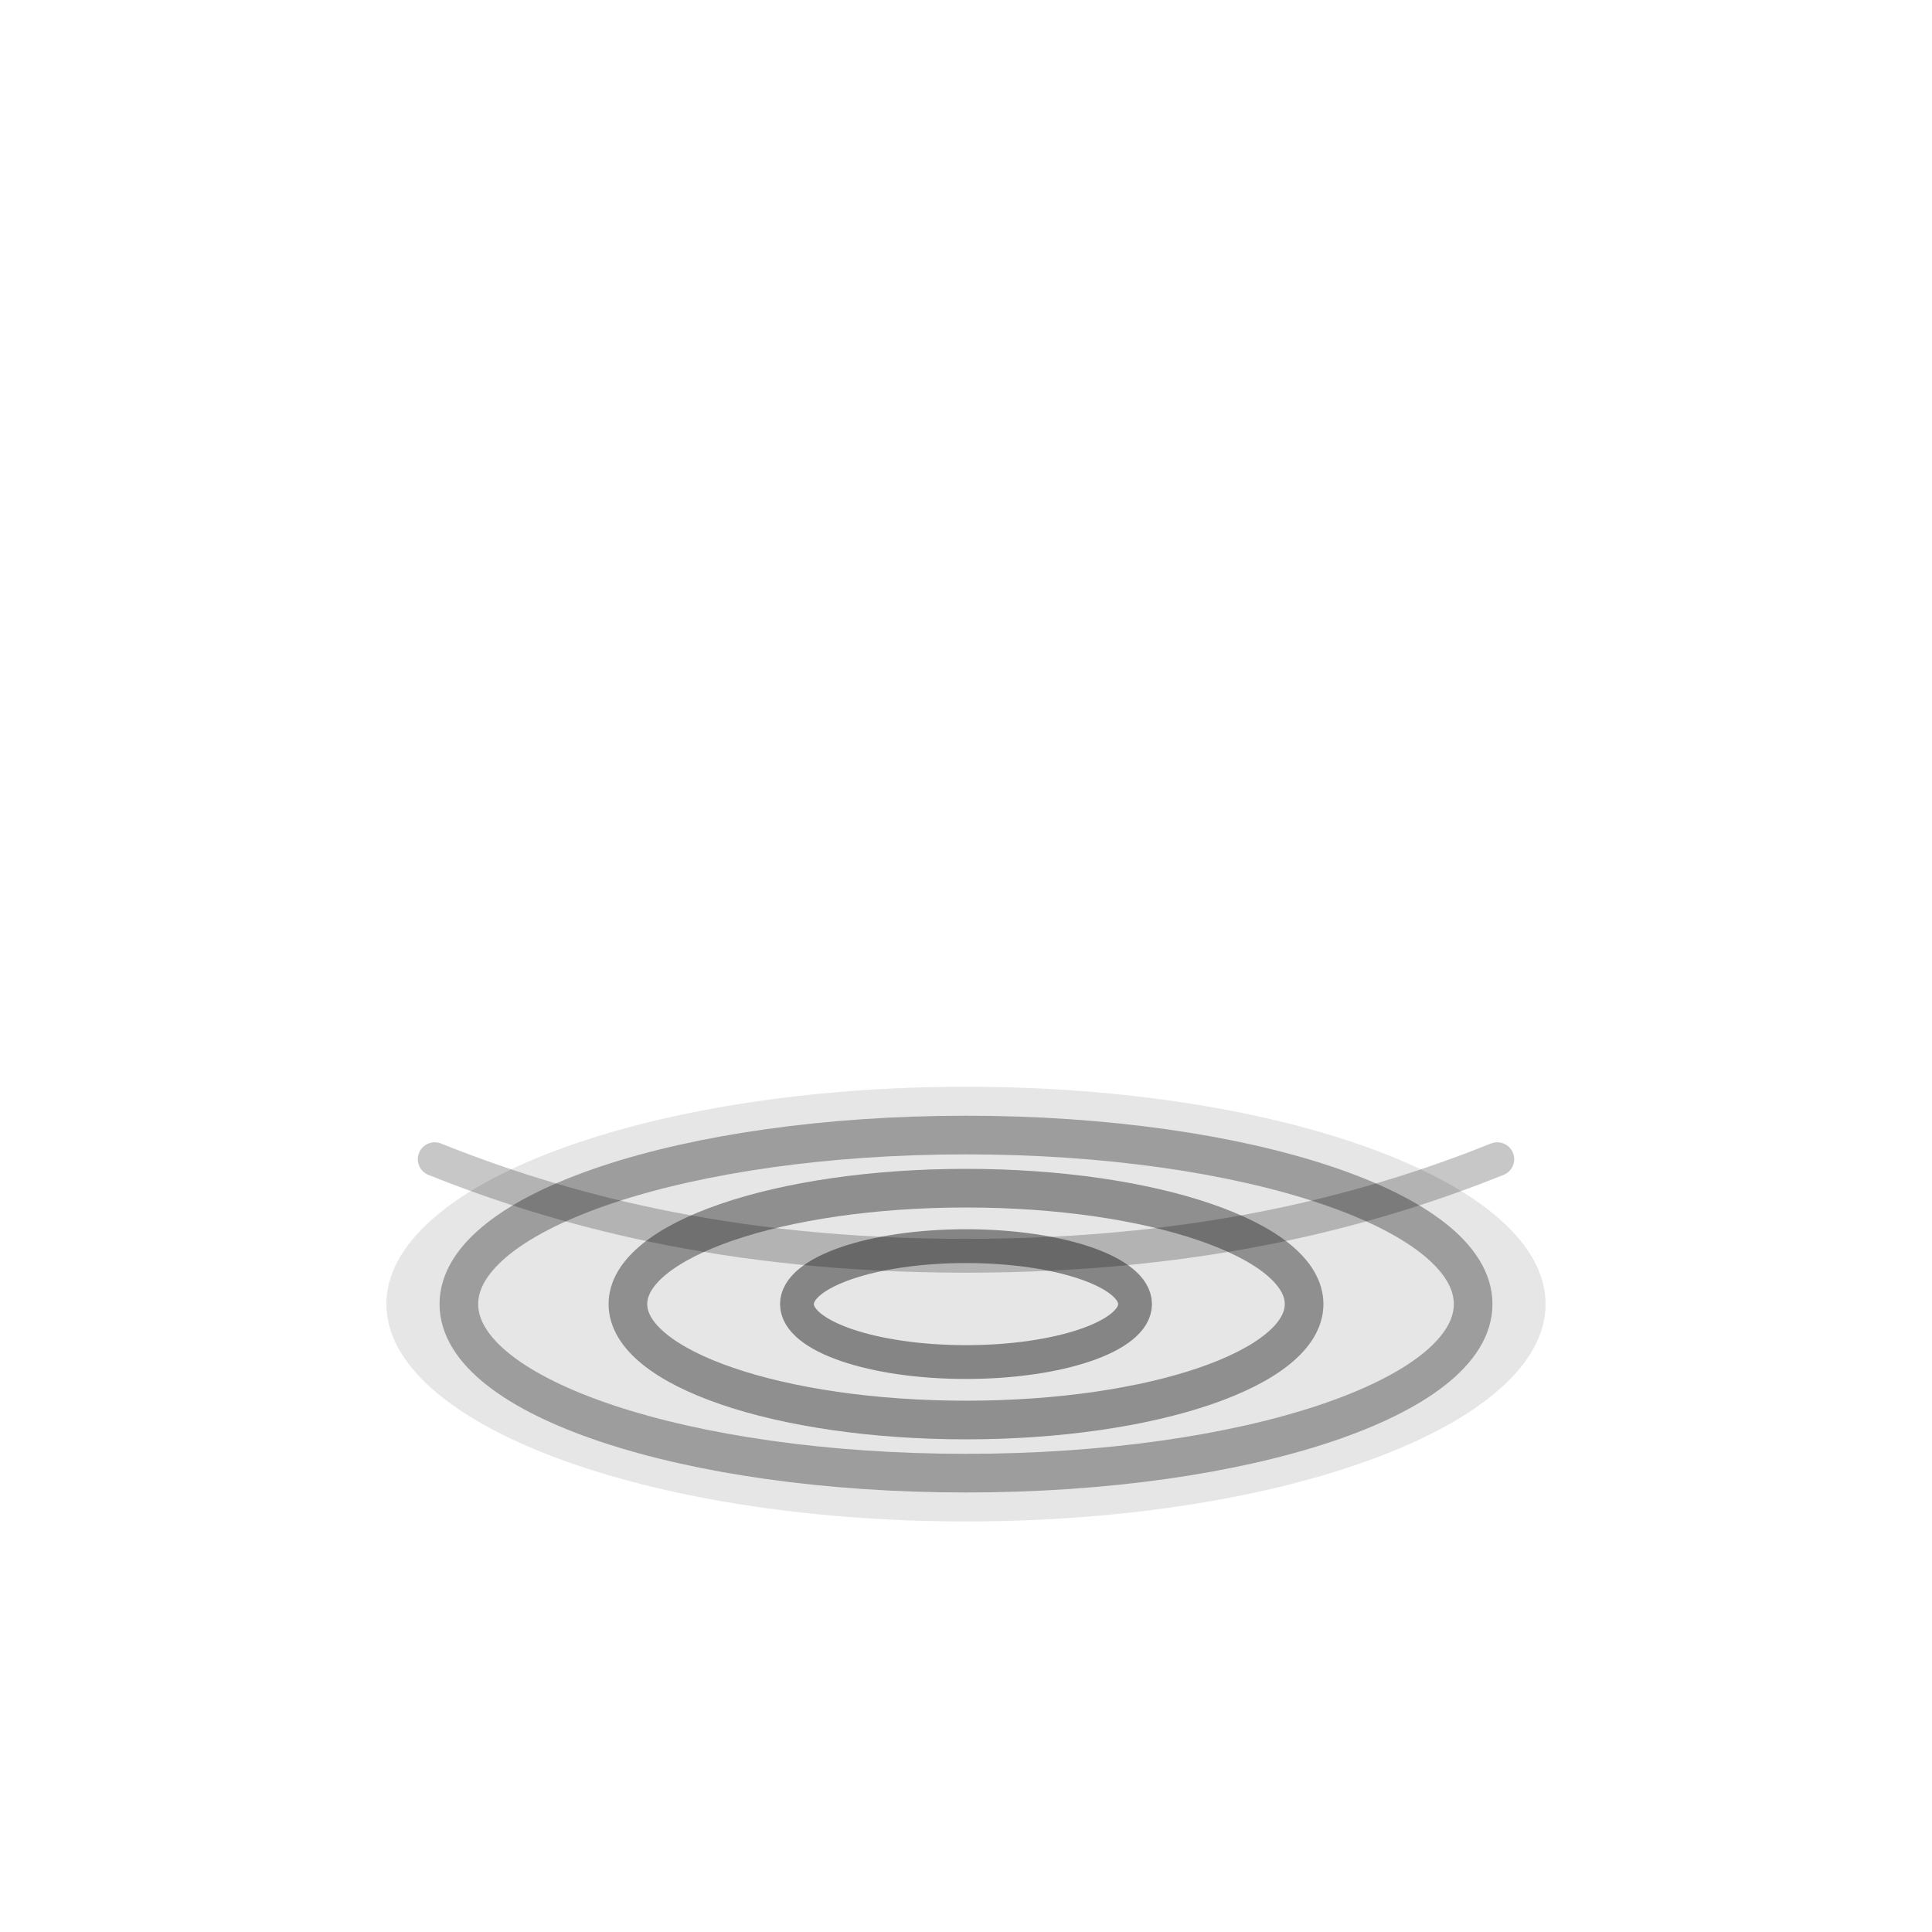
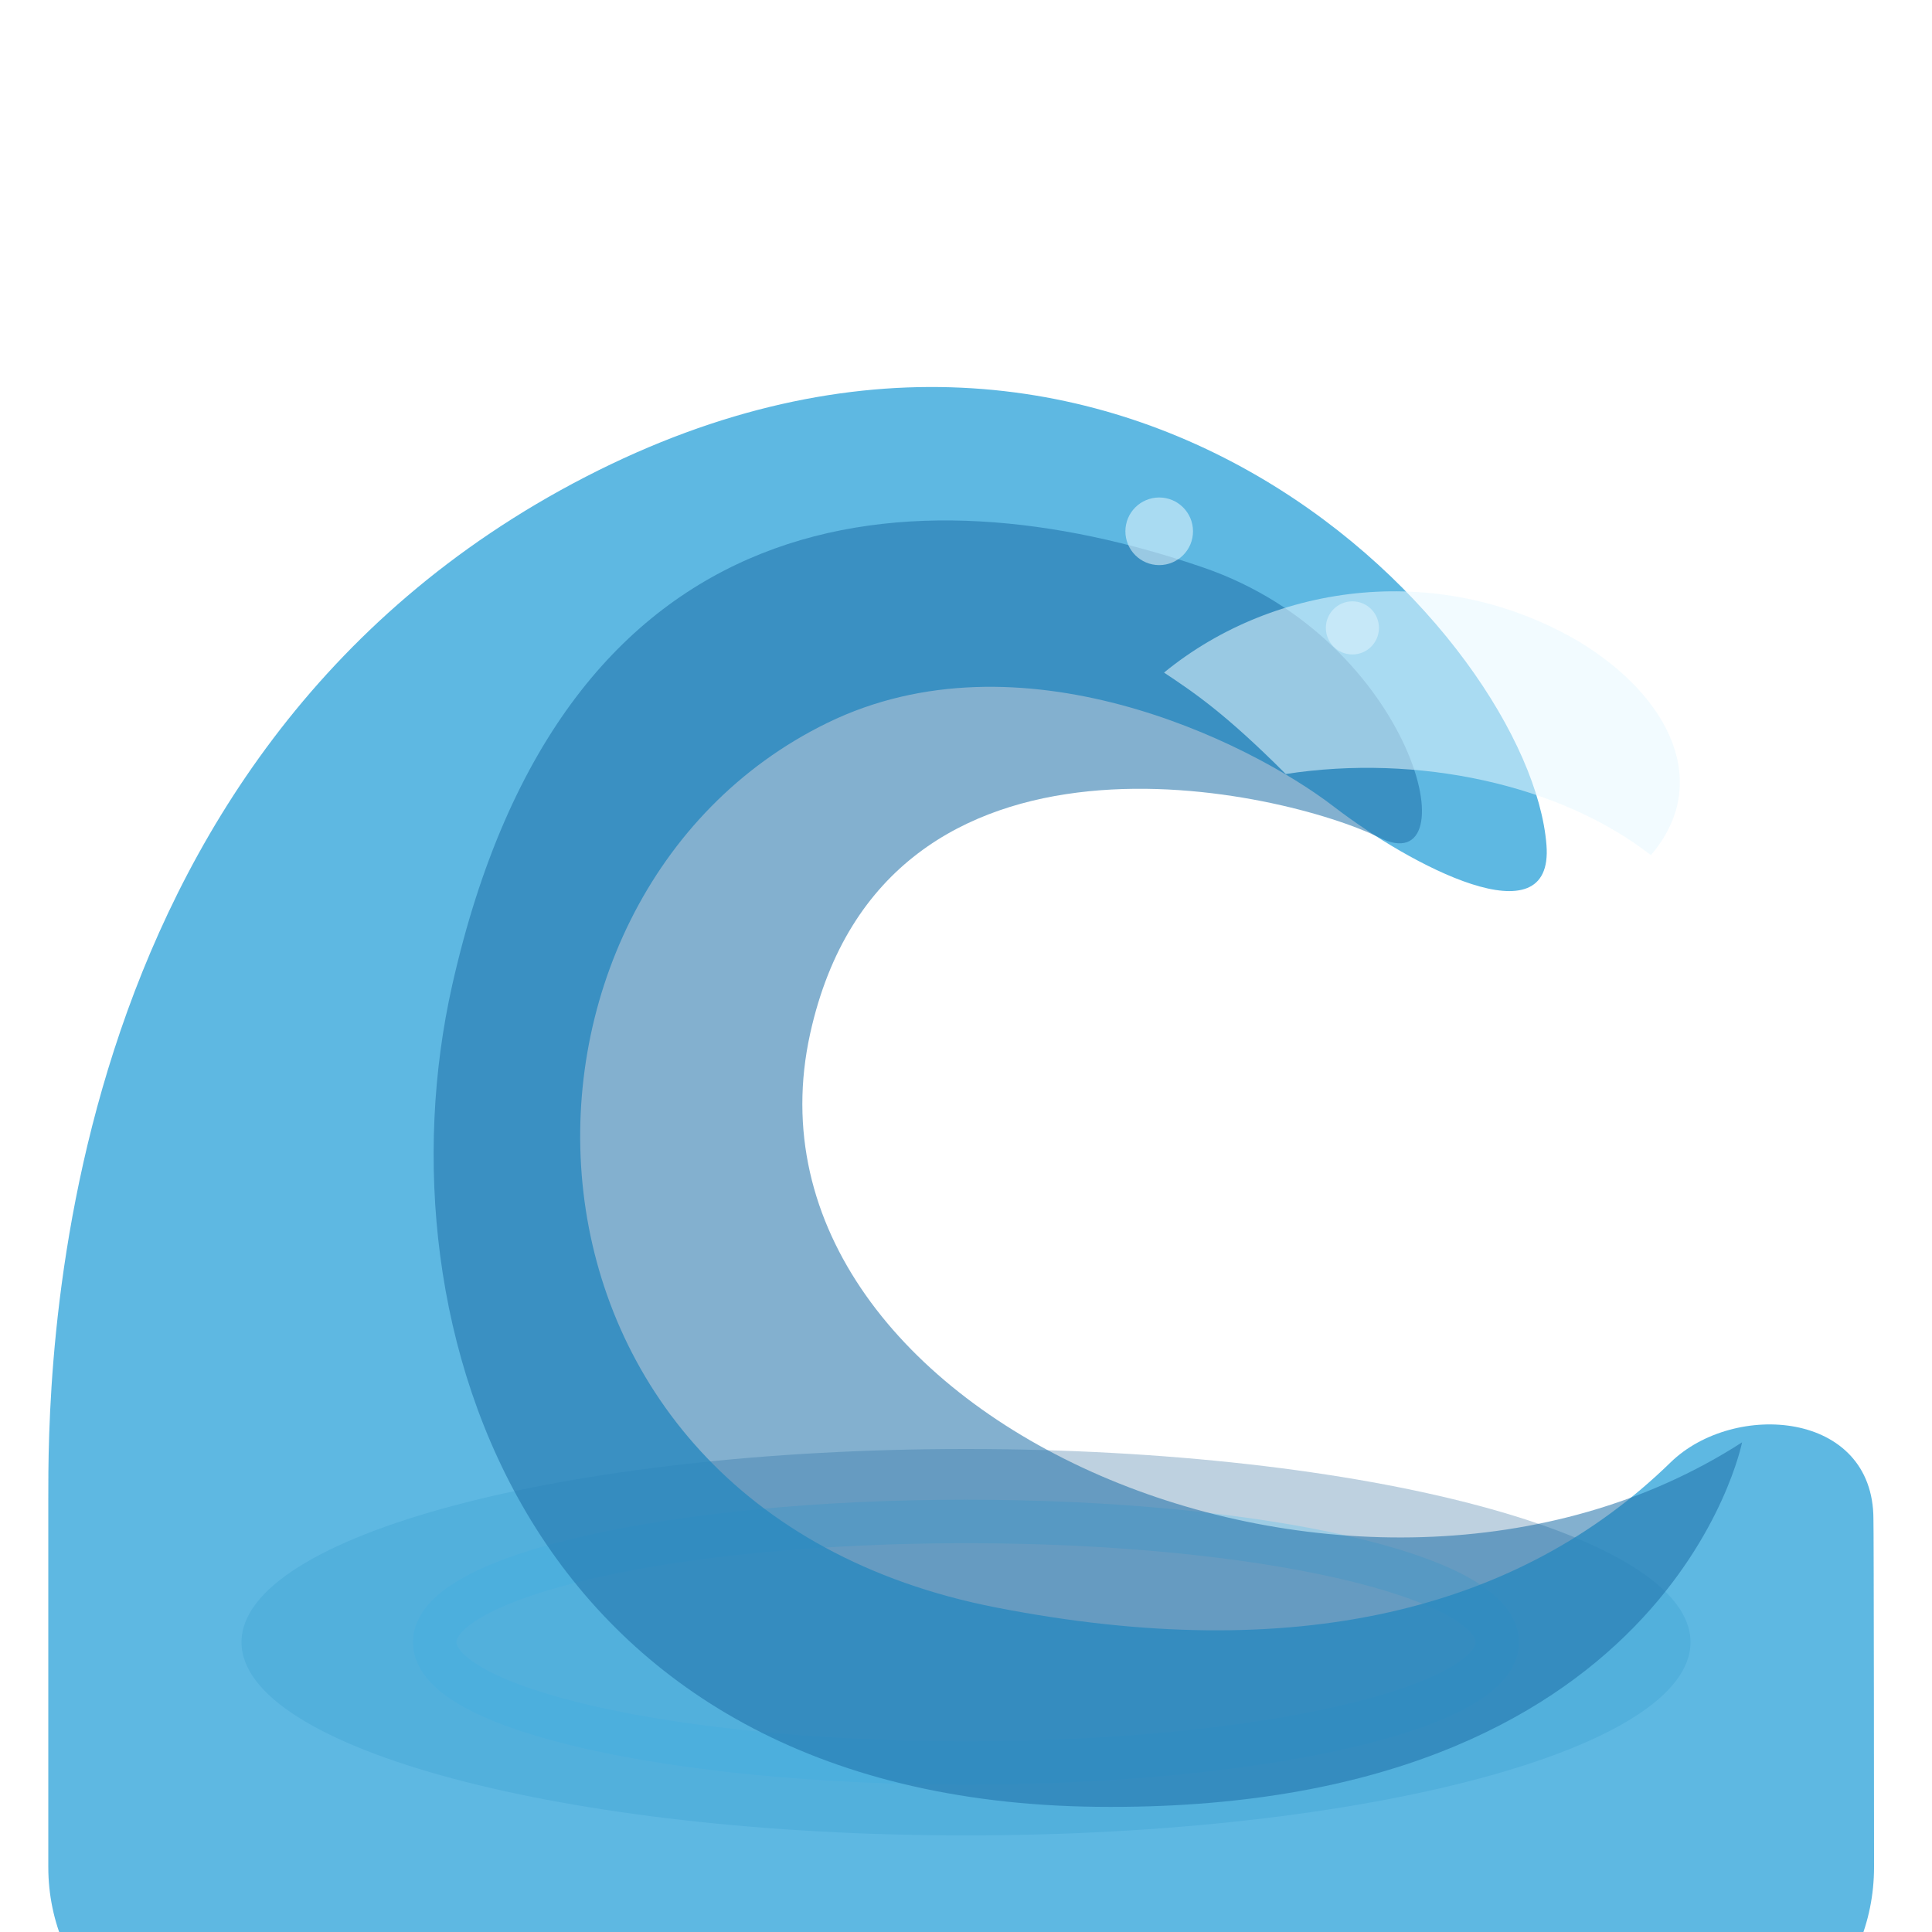
<svg xmlns="http://www.w3.org/2000/svg" width="80" height="80" viewBox="0 0 80 80" fill="none">
-   <ellipse cx="40" cy="54" rx="24" ry="9" fill="#000" opacity="0.1" />
-   <ellipse cx="40" cy="54" rx="21" ry="7" fill="none" stroke="#000" stroke-width="1.6" opacity="0.32" />
-   <ellipse cx="40" cy="54" rx="14" ry="4.8" fill="none" stroke="#000" stroke-width="1.6" opacity="0.38" />
-   <ellipse cx="40" cy="54" rx="7" ry="2.4" fill="none" stroke="#000" stroke-width="1.4" opacity="0.42" />
-   <path d="M18 48c5 2 12 4 22 4s17-2 22-4" stroke="#000" stroke-width="1.4" opacity="0.22" stroke-linecap="round" />
+   <ellipse cx="40" cy="68" rx="30" ry="8" fill="#155a90" opacity="0.28" />
+   <ellipse cx="40" cy="68" rx="22" ry="5" fill="none" stroke="#7ec8e8" stroke-width="1.8" opacity="0.52" />
+   <g transform="translate(2 10) scale(2.1)">
+     <path fill="#3aa8dc" opacity="0.82" d="M35.988 25.193c0-2.146-2.754-2.334-4-1.119-2.994 2.919-7.402 4.012-13.298 2.861-10.25-2-10.341-14.014-3.333-17.441 3.791-1.854 8.289.341 9.999 1.655 1.488 1.143 4.334 2.66 4.185.752C29.223 7.839 21.262-.86 10.595 4.64-.071 10.14 0 22.553 0 24.803v7.25C0 34.262 1.814 36 4.023 36h28C34.232 36 36 34.262 36 32.053c0 0-.004-6.854-.012-6.86z" />
+     <path fill="#1e6fa8" opacity="0.55" d="M33.398 23.678c-7.562 4.875-20.062-.438-18.375-8.062 1.479-6.684 9.419-4.763 11.225-3.861 1.806.902.713-3.889-3.475-5.327C17.1 4.48 10.156 4.893 7.961 14.678c-1.5 6.687 1.438 16.062 12.719 16.187 11.281.125 12.718-7.187 12.718-7.187z" />
+     <path fill="#e8f8ff" opacity="0.55" d="M22 8.5c2.2-1.8 5.5-2.2 8.2-.6 1.8 1.1 2.6 2.8 1.4 4.2-1.8-1.4-4.6-2-7.2-1.6-1.2-1.2-1.8-1.6-2.4-2z" />
+   </g>
+   <circle cx="48" cy="22" r="1.4" fill="#e8f8ff" opacity="0.55" />
+   <circle cx="56" cy="26" r="1.1" fill="#e8f8ff" opacity="0.45" />
</svg>
